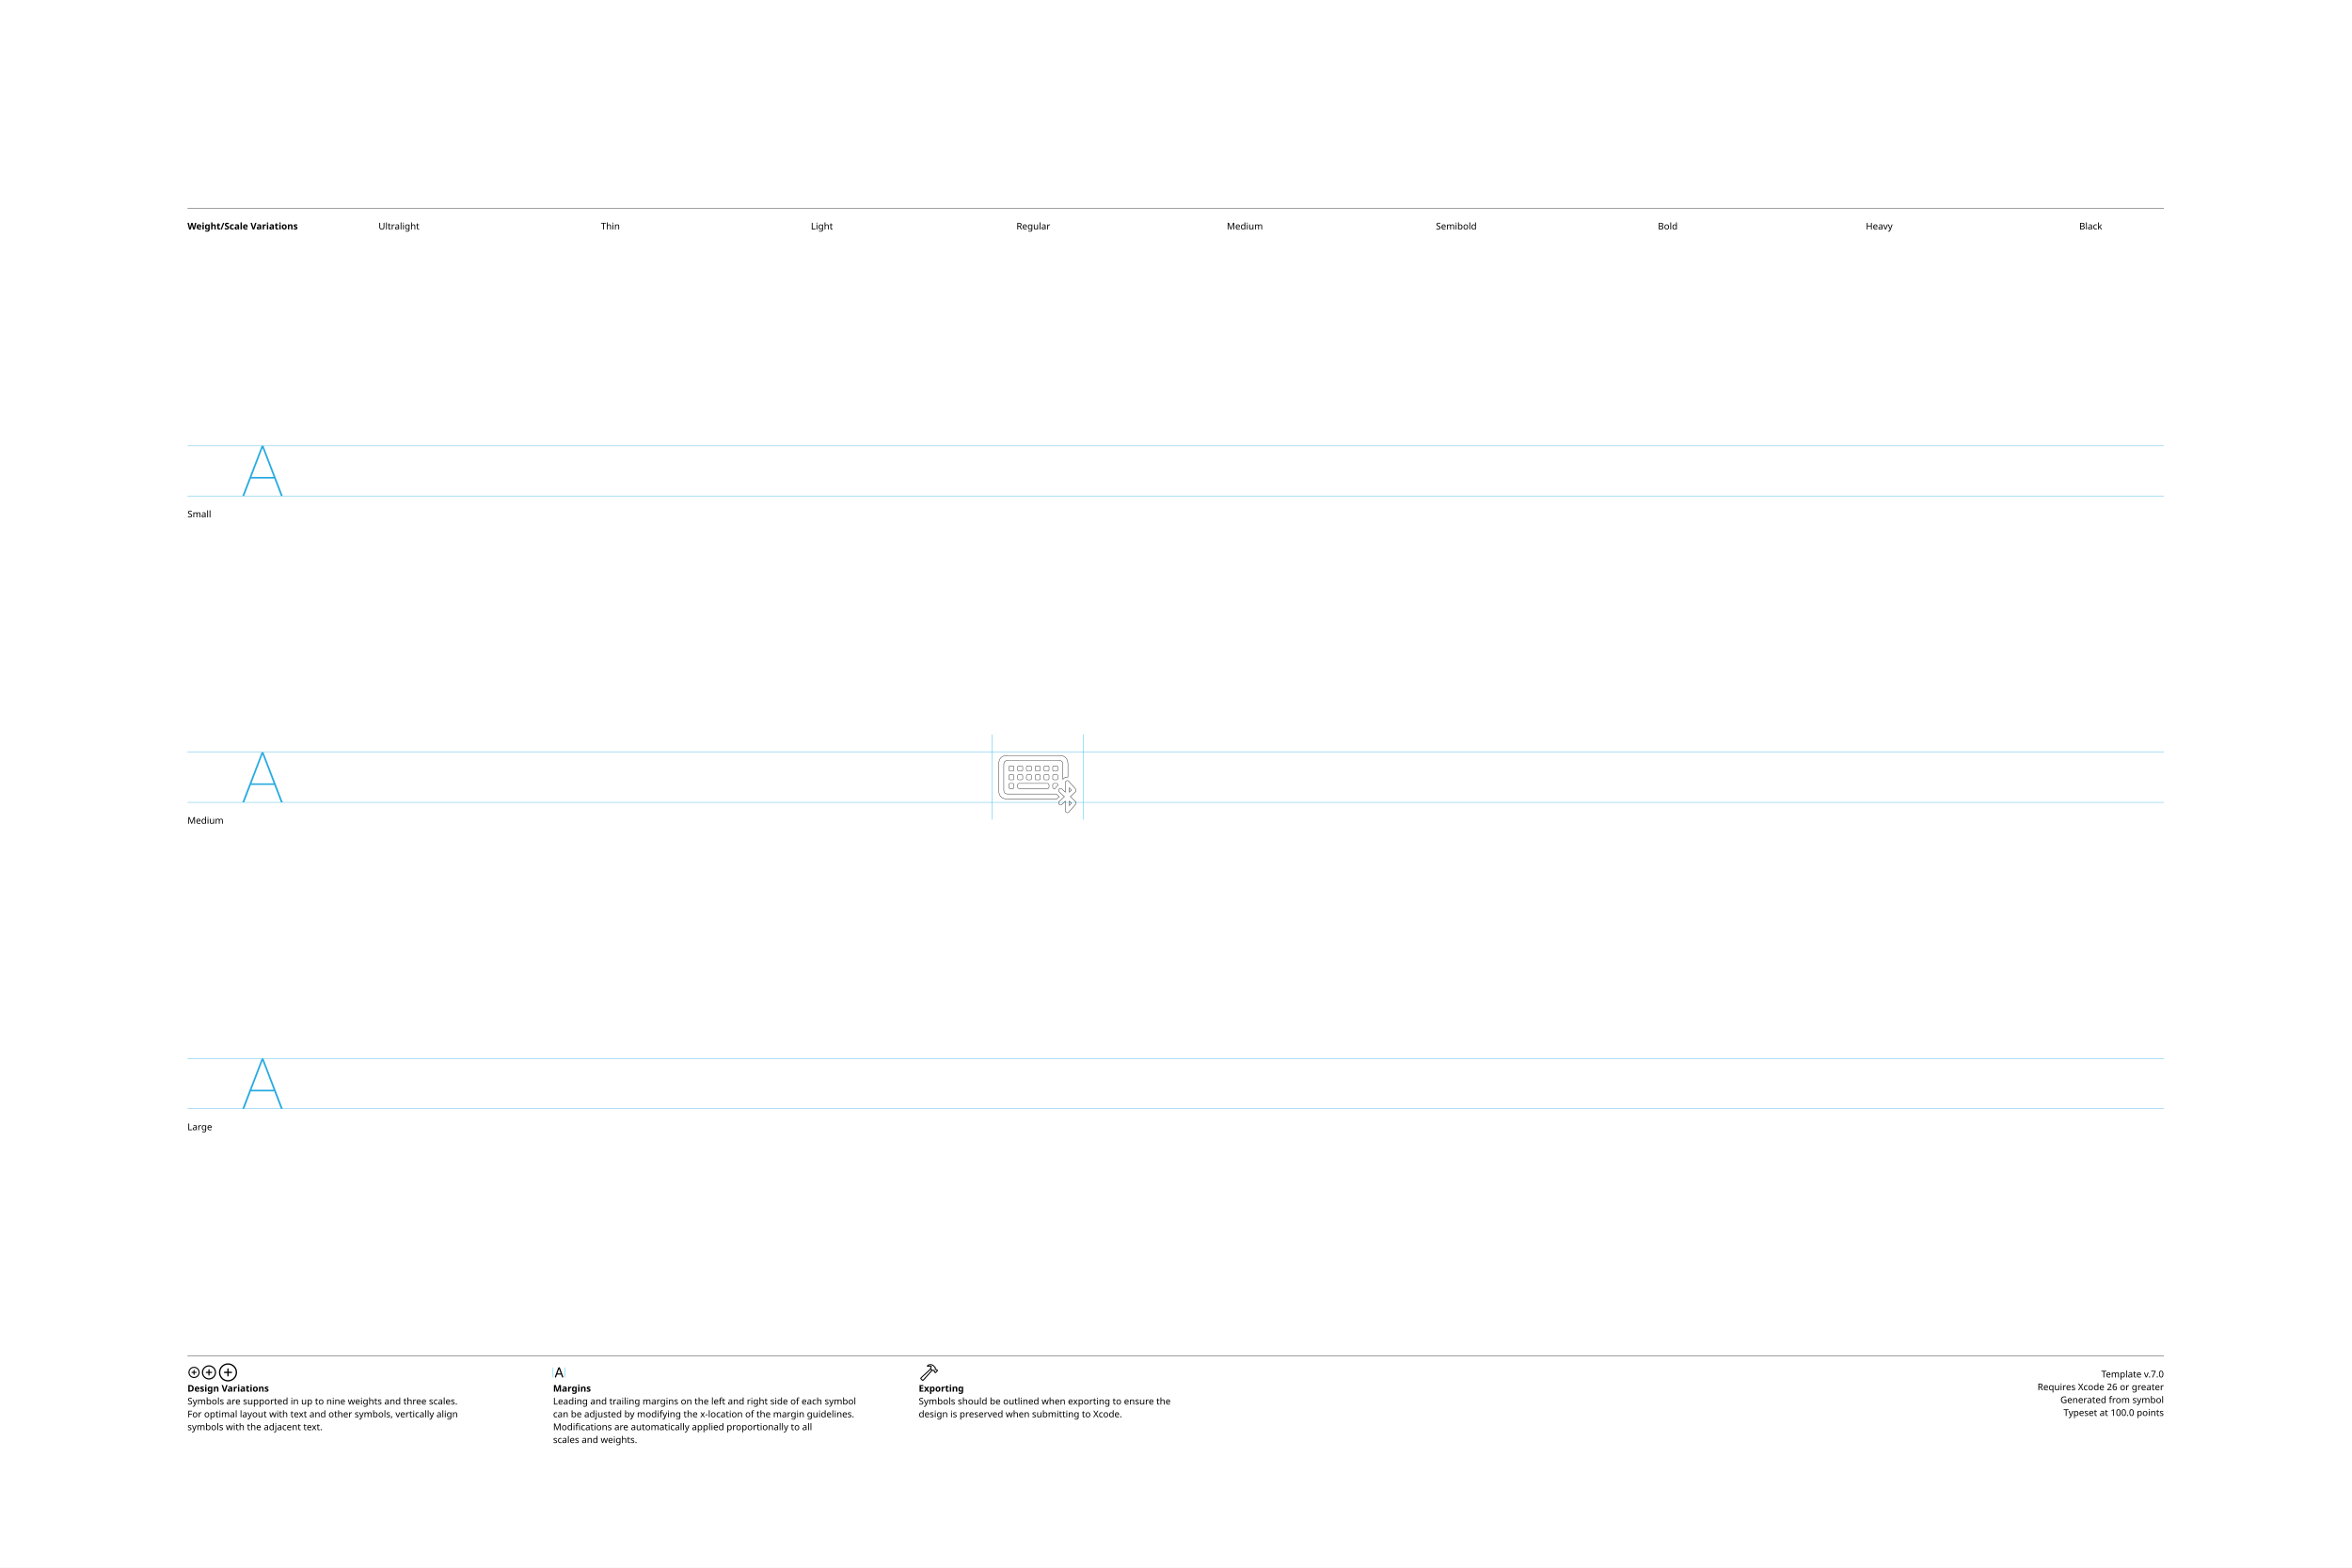
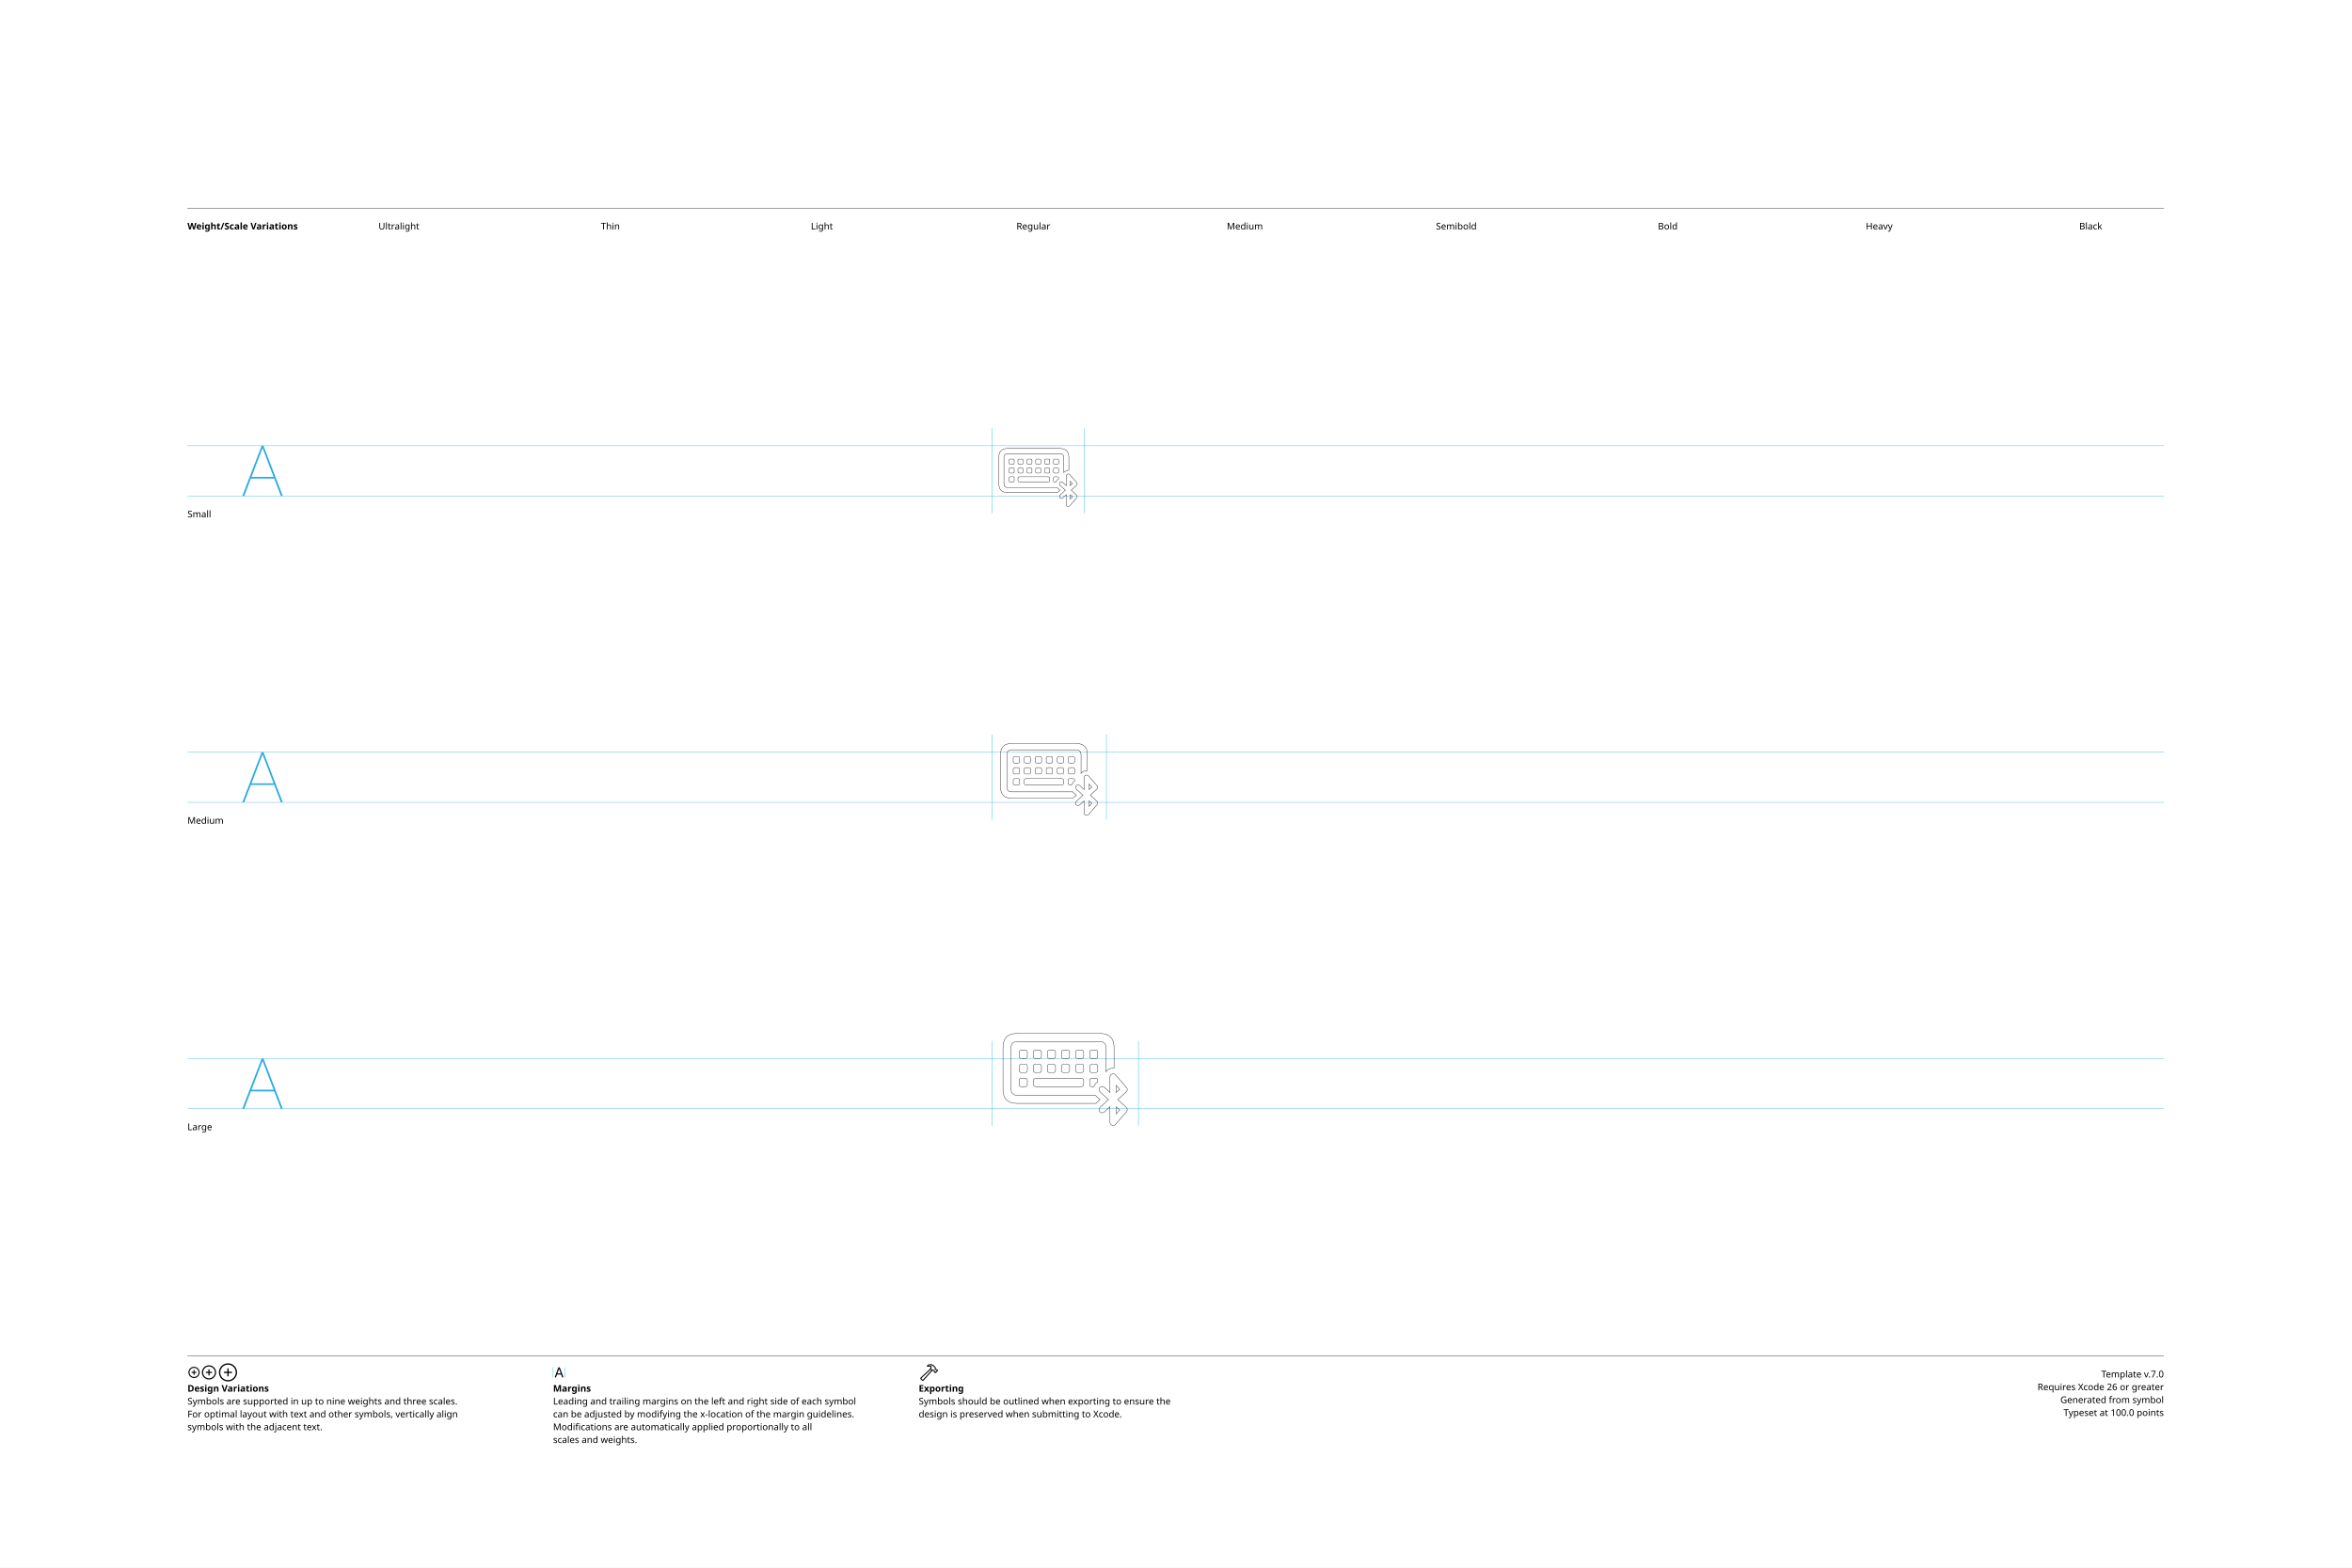
<svg xmlns="http://www.w3.org/2000/svg" version="1.1" viewBox="0 0 3300 2200">
  <style>.defaults {-sfsymbols-variable-value-mode:color;-sfsymbols-draw-reverses-motion-groups:true}

.monochrome-0 {-sfsymbols-motion-group:0;-sfsymbols-layer-tags:keyboard}

.multicolor-0:tintColor {-sfsymbols-motion-group:0;-sfsymbols-layer-tags:keyboard}

.hierarchical-0:primary {-sfsymbols-motion-group:0;-sfsymbols-layer-tags:keyboard}

.SFSymbolsPreviewWireframe {fill:none;opacity:1.0;stroke:black;stroke-width:0.5}
</style>
  <g id="Notes">
    <rect height="2200" id="artboard" style="fill:white;opacity:1" width="3300" x="0" y="0" />
    <line style="fill:none;stroke:black;opacity:1;stroke-width:0.5;" x1="263" x2="3036" y1="292" y2="292" />
    <text style="stroke:none;fill:black;font-family:sans-serif;font-size:13;font-weight:bold;" transform="matrix(1 0 0 1 263 322)">Weight/Scale Variations</text>
    <text style="stroke:none;fill:black;font-family:sans-serif;font-size:13;text-anchor:middle;" transform="matrix(1 0 0 1 559.711 322)">Ultralight</text>
    <text style="stroke:none;fill:black;font-family:sans-serif;font-size:13;text-anchor:middle;" transform="matrix(1 0 0 1 856.422 322)">Thin</text>
    <text style="stroke:none;fill:black;font-family:sans-serif;font-size:13;text-anchor:middle;" transform="matrix(1 0 0 1 1153.13 322)">Light</text>
    <text style="stroke:none;fill:black;font-family:sans-serif;font-size:13;text-anchor:middle;" transform="matrix(1 0 0 1 1449.84 322)">Regular</text>
    <text style="stroke:none;fill:black;font-family:sans-serif;font-size:13;text-anchor:middle;" transform="matrix(1 0 0 1 1746.56 322)">Medium</text>
    <text style="stroke:none;fill:black;font-family:sans-serif;font-size:13;text-anchor:middle;" transform="matrix(1 0 0 1 2043.27 322)">Semibold</text>
    <text style="stroke:none;fill:black;font-family:sans-serif;font-size:13;text-anchor:middle;" transform="matrix(1 0 0 1 2339.98 322)">Bold</text>
    <text style="stroke:none;fill:black;font-family:sans-serif;font-size:13;text-anchor:middle;" transform="matrix(1 0 0 1 2636.69 322)">Heavy</text>
    <text style="stroke:none;fill:black;font-family:sans-serif;font-size:13;text-anchor:middle;" transform="matrix(1 0 0 1 2933.4 322)">Black</text>
    <line style="fill:none;stroke:black;opacity:1;stroke-width:0.5;" x1="263" x2="3036" y1="1903" y2="1903" />
    <g transform="matrix(0.2 0 0 0.2 263 1933)">
      <path d="m46.24 4.15c21.777 0 39.453-17.627 39.453-39.404s-17.676-39.404-39.453-39.404c-21.729 0-39.404 17.627-39.404 39.404s17.676 39.404 39.404 39.404Zm0-7.422c-17.676 0-31.934-14.307-31.934-31.982s14.258-31.982 31.934-31.982 31.982 14.307 31.982 31.982-14.307 31.982-31.982 31.982Zm3.613-17.773v-28.467c0-2.246-1.465-3.76-3.711-3.76-2.148 0-3.613 1.514-3.613 3.76v28.467c0 2.197 1.465 3.711 3.613 3.711 2.246 0 3.711-1.514 3.711-3.711Zm-17.822-10.596h28.418c2.197 0 3.711-1.465 3.711-3.613 0-2.197-1.514-3.711-3.711-3.711h-28.418c-2.246 0-3.76 1.514-3.76 3.711 0 2.148 1.514 3.613 3.76 3.613Z" />
    </g>
    <g transform="matrix(0.2 0 0 0.2 281.506 1933)">
      <path d="m58.545 14.551c27.49 0 49.805-22.314 49.805-49.805s-22.314-49.805-49.805-49.805-49.805 22.314-49.805 49.805 22.314 49.805 49.805 49.805Zm0-8.301c-22.949 0-41.504-18.555-41.504-41.504s18.555-41.504 41.504-41.504 41.504 18.555 41.504 41.504-18.555 41.504-41.504 41.504Zm4.053-23.096v-36.914c0-2.49-1.709-4.199-4.15-4.199-2.393 0-4.053 1.709-4.053 4.199v36.914c0 2.441 1.66 4.15 4.053 4.15 2.441 0 4.15-1.66 4.15-4.15Zm-22.559-14.404h36.963c2.441 0 4.15-1.611 4.15-4.004 0-2.441-1.709-4.15-4.15-4.15h-36.963c-2.49 0-4.15 1.709-4.15 4.15 0 2.393 1.66 4.004 4.15 4.004Z" />
    </g>
    <g transform="matrix(0.2 0 0 0.2 304.924 1933)">
      <path d="m74.853 28.32c35.107 0 63.623-28.467 63.623-63.574s-28.516-63.623-63.623-63.623-63.574 28.516-63.574 63.623 28.467 63.574 63.574 63.574Zm0-9.082c-30.127 0-54.492-24.365-54.492-54.492s24.365-54.492 54.492-54.492 54.492 24.365 54.492 54.492-24.365 54.492-54.492 54.492Zm4.443-30.322v-48.486c0-2.734-1.855-4.639-4.541-4.639-2.588 0-4.443 1.904-4.443 4.639v48.486c0 2.686 1.855 4.59 4.443 4.59 2.686 0 4.541-1.855 4.541-4.59Zm-28.711-19.775h48.486c2.686 0 4.59-1.807 4.59-4.395 0-2.734-1.855-4.59-4.59-4.59h-48.486c-2.734 0-4.59 1.855-4.59 4.59 0 2.588 1.855 4.395 4.59 4.395Z" />
    </g>
    <text style="stroke:none;fill:black;font-family:sans-serif;font-size:13;font-weight:bold;" transform="matrix(1 0 0 1 263 1953)">Design Variations</text>
    <text style="stroke:none;fill:black;font-family:sans-serif;font-size:13;" transform="matrix(1 0 0 1 263 1971)">Symbols are supported in up to nine weights and three scales.</text>
    <text style="stroke:none;fill:black;font-family:sans-serif;font-size:13;" transform="matrix(1 0 0 1 263 1989)">For optimal layout with text and other symbols, vertically align</text>
    <text style="stroke:none;fill:black;font-family:sans-serif;font-size:13;" transform="matrix(1 0 0 1 263 2007)">symbols with the adjacent text.</text>
    <line style="fill:none;stroke:#00AEEF;stroke-width:0.5;opacity:1.0;" x1="776" x2="776" y1="1919" y2="1933" />
    <g transform="matrix(0.2 0 0 0.2 776 1933)">
      <path d="m16.553 0.781c2.588 0 3.857-0.977 4.785-3.711l20.557-57.52h0.244l20.605 57.52c0.928 2.734 2.197 3.711 4.736 3.711 2.588 0 4.248-1.562 4.248-4.004 0-0.83-0.146-1.611-0.537-2.637l-22.9-60.986c-1.123-2.979-3.125-4.492-6.25-4.492-3.027 0-5.078 1.465-6.152 4.443l-22.9 61.084c-0.391 1.025-0.537 1.807-0.537 2.637 0 2.441 1.562 3.955 4.102 3.955Zm10.205-20.947h30.664c2.002 0 3.662-1.66 3.662-3.662 0-2.051-1.66-3.662-3.662-3.662h-30.664c-2.002 0-3.662 1.611-3.662 3.662 0 2.002 1.66 3.662 3.662 3.662Z" />
    </g>
    <line style="fill:none;stroke:#00AEEF;stroke-width:0.5;opacity:1.0;" x1="792.836" x2="792.836" y1="1919" y2="1933" />
    <text style="stroke:none;fill:black;font-family:sans-serif;font-size:13;font-weight:bold;" transform="matrix(1 0 0 1 776 1953)">Margins</text>
    <text style="stroke:none;fill:black;font-family:sans-serif;font-size:13;" transform="matrix(1 0 0 1 776 1971)">Leading and trailing margins on the left and right side of each symbol</text>
    <text style="stroke:none;fill:black;font-family:sans-serif;font-size:13;" transform="matrix(1 0 0 1 776 1989)">can be adjusted by modifying the x-location of the margin guidelines.</text>
    <text style="stroke:none;fill:black;font-family:sans-serif;font-size:13;" transform="matrix(1 0 0 1 776 2007)">Modifications are automatically applied proportionally to all</text>
    <text style="stroke:none;fill:black;font-family:sans-serif;font-size:13;" transform="matrix(1 0 0 1 776 2025)">scales and weights.</text>
    <g transform="matrix(0.2 0 0 0.2 1289 1933)">
      <path d="m14.209 13.135 7.861 7.861c4.297 4.395 9.326 4.102 13.867-1.025l60.693-68.213-4.883-4.883-60.254 67.676c-1.807 1.953-3.467 2.441-5.811 0.098l-5.176-5.127c-2.295-2.295-1.807-3.955 0.195-5.811l67.481-62.158-4.883-4.834-68.066 62.598c-4.98 4.59-5.322 9.473-1.025 13.818Zm44.873-97.461c-2.051 2.002-2.246 4.883-1.074 6.787 1.123 1.807 3.467 3.027 6.592 2.246 5.859-1.66 12.598-2.393 18.896 0.928l-2.686 7.129c-1.611 4.004-0.732 6.885 1.709 9.424l10.254 10.303c2.344 2.393 4.541 2.441 7.08 1.953l4.443-0.732 2.588 2.539-0.195 2.246c-0.098 2.295 0.537 4.297 2.783 6.494l3.369 3.32c2.295 2.295 5.518 2.49 7.812 0.195l12.988-13.037c2.295-2.344 2.148-5.371-0.195-7.666l-3.418-3.418c-2.197-2.197-4.053-3.027-6.348-2.881l-2.344 0.244-2.441-2.441 1.025-4.688c0.635-2.734-0.244-4.98-2.881-7.617l-11.279-11.182c-12.94-12.842-35.596-11.035-46.68-0.146Zm7.08 2.051c8.789-6.396 25.977-5.664 33.691 1.953l12.305 12.207c1.025 1.025 1.221 1.807 0.928 3.32l-1.465 6.641 6.738 6.689 4.395-0.244c1.123-0.049 1.514 0.049 2.344 0.879l2.539 2.49-10.84 10.84-2.49-2.49c-0.83-0.879-0.977-1.221-0.928-2.393l0.293-4.346-6.689-6.738-6.836 1.172c-1.416 0.293-2.051 0.195-3.174-0.879l-8.936-8.887c-1.074-1.025-1.172-1.709-0.488-3.369l4.59-11.475c-6.104-6.348-17.041-7.52-25.586-4.59-0.684 0.244-0.928-0.391-0.391-0.781Z" />
    </g>
    <text style="stroke:none;fill:black;font-family:sans-serif;font-size:13;font-weight:bold;" transform="matrix(1 0 0 1 1289 1953)">Exporting</text>
    <text style="stroke:none;fill:black;font-family:sans-serif;font-size:13;" transform="matrix(1 0 0 1 1289 1971)">Symbols should be outlined when exporting to ensure the</text>
    <text style="stroke:none;fill:black;font-family:sans-serif;font-size:13;" transform="matrix(1 0 0 1 1289 1989)">design is preserved when submitting to Xcode.</text>
    <text id="template-version" style="stroke:none;fill:black;font-family:sans-serif;font-size:13;text-anchor:end;" transform="matrix(1 0 0 1 3036 1933)">Template v.7.0</text>
    <text style="stroke:none;fill:black;font-family:sans-serif;font-size:13;text-anchor:end;" transform="matrix(1 0 0 1 3036 1951)">Requires Xcode 26 or greater</text>
    <text id="descriptive-name" style="stroke:none;fill:black;font-family:sans-serif;font-size:13;text-anchor:end;" transform="matrix(1 0 0 1 3036 1969)">Generated from symbol</text>
    <text style="stroke:none;fill:black;font-family:sans-serif;font-size:13;text-anchor:end;" transform="matrix(1 0 0 1 3036 1987)">Typeset at 100.0 points</text>
    <text style="stroke:none;fill:black;font-family:sans-serif;font-size:13;" transform="matrix(1 0 0 1 263 726)">Small</text>
    <text style="stroke:none;fill:black;font-family:sans-serif;font-size:13;" transform="matrix(1 0 0 1 263 1156)">Medium</text>
    <text style="stroke:none;fill:black;font-family:sans-serif;font-size:13;" transform="matrix(1 0 0 1 263 1586)">Large</text>
  </g>
  <g id="Guides">
    <g id="H-reference" style="fill:#27AAE1;stroke:none;" transform="matrix(1 0 0 1 339 696)">
      <path d="M0.994 0L3.638 0L29.328-67.132L30.03-67.132L30.03-70.459L28.123-70.459ZM11.688-24.48L46.981-24.48L46.231-26.729L12.438-26.729ZM55.12 0L57.764 0L30.638-70.459L29.433-70.459L29.433-67.132Z" />
    </g>
    <line id="Baseline-S" style="fill:none;stroke:#27AAE1;opacity:1;stroke-width:0.5;" x1="263" x2="3036" y1="696" y2="696" />
    <line id="Capline-S" style="fill:none;stroke:#27AAE1;opacity:1;stroke-width:0.5;" x1="263" x2="3036" y1="625.541" y2="625.541" />
    <g id="H-reference" style="fill:#27AAE1;stroke:none;" transform="matrix(1 0 0 1 339 1126)">
      <path d="M0.994 0L3.638 0L29.328-67.132L30.03-67.132L30.03-70.459L28.123-70.459ZM11.688-24.48L46.981-24.48L46.231-26.729L12.438-26.729ZM55.12 0L57.764 0L30.638-70.459L29.433-70.459L29.433-67.132Z" />
    </g>
    <line id="Baseline-M" style="fill:none;stroke:#27AAE1;opacity:1;stroke-width:0.5;" x1="263" x2="3036" y1="1126" y2="1126" />
    <line id="Capline-M" style="fill:none;stroke:#27AAE1;opacity:1;stroke-width:0.5;" x1="263" x2="3036" y1="1055.54" y2="1055.54" />
    <g id="H-reference" style="fill:#27AAE1;stroke:none;" transform="matrix(1 0 0 1 339 1556)">
      <path d="M0.994 0L3.638 0L29.328-67.132L30.03-67.132L30.03-70.459L28.123-70.459ZM11.688-24.48L46.981-24.48L46.231-26.729L12.438-26.729ZM55.12 0L57.764 0L30.638-70.459L29.433-70.459L29.433-67.132Z" />
    </g>
    <line id="Baseline-L" style="fill:none;stroke:#27AAE1;opacity:1;stroke-width:0.5;" x1="263" x2="3036" y1="1556" y2="1556" />
    <line id="Capline-L" style="fill:none;stroke:#27AAE1;opacity:1;stroke-width:0.5;" x1="263" x2="3036" y1="1485.54" y2="1485.54" />
-     <line id="right-margin-Regular-M" style="fill:none;stroke:#00AEEF;stroke-width:0.5;opacity:1.0;" x1="1519.68" x2="1519.68" y1="1030.79" y2="1150.12" />
-     <line id="left-margin-Regular-M" style="fill:none;stroke:#00AEEF;stroke-width:0.5;opacity:1.0;" x1="1391.57" x2="1391.57" y1="1030.79" y2="1150.12" />
+     <line id="left-margin-Regular-S" style="fill:none;stroke:#00AEEF;stroke-width:0.5;opacity:1.0;" x1="1391.57" x2="1391.57" y1="600.785" y2="720.121" />
+     <line id="right-margin-Regular-S" style="fill:none;stroke:#00AEEF;stroke-width:0.5;opacity:1.0;" x1="1521.24" x2="1521.24" y1="600.785" y2="720.121" />
+     <line id="left-margin-Regular-M" style="fill:none;stroke:#00AEEF;stroke-width:0.5;opacity:1.0;" x1="1391.57" x2="1391.57" y1="1030.785" y2="1150.121" />
+     <line id="right-margin-Regular-M" style="fill:none;stroke:#00AEEF;stroke-width:0.5;opacity:1.0;" x1="1552.36" x2="1552.36" y1="1030.785" y2="1150.121" />
+     <line id="left-margin-Regular-L" style="fill:none;stroke:#00AEEF;stroke-width:0.5;opacity:1.0;" x1="1391.57" x2="1391.57" y1="1460.785" y2="1580.121" />
+     <line id="right-margin-Regular-L" style="fill:none;stroke:#00AEEF;stroke-width:0.5;opacity:1.0;" x1="1597.31" x2="1597.31" y1="1460.785" y2="1580.121" />
  </g>
  <g id="Symbols">
+     <g id="Regular-S" transform="matrix(1 0 0 1 1391.57 696)">
+       <path class="monochrome-0 multicolor-0:tintColor hierarchical-0:primary SFSymbolsPreviewWireframe" d="M22.49 -4.74C14.04 -4.74 9.88 -8.9 9.88 -17.2V-54.22C9.88 -62.52 14.04 -66.62 22.49 -66.62H95.48C103.88 -66.62 108.08 -62.47 108.08 -54.22V-35.94Q107.95 -35.95 107.82 -35.96Q106.26 -36.07 104.78 -35.57Q103.31 -35.07 102.13 -34.05Q101.47 -33.47 100.97 -32.82V-53.82C100.97 -57.58 98.94 -59.5 95.38 -59.5H22.59C19.03 -59.5 17 -57.58 17 -53.82V-17.54C17 -13.79 19.03 -11.86 22.59 -11.86H91.65Q91.94 -11.53 92.27 -11.22L95.68 -8.1L92.27 -4.97Q92.15 -4.86 92.03 -4.74ZM95.69 -1.24 103.17 -8.1 95.69 -14.95Q94.84 -15.73 94.79 -16.88Q94.74 -18.03 95.52 -18.88Q96.3 -19.73 97.45 -19.78Q98.6 -19.83 99.45 -19.06L104.5 -14.42V-28.14Q104.5 -29.4 105.46 -30.23Q106.33 -30.99 107.48 -30.91Q108.63 -30.84 109.38 -29.97L119.1 -18.83Q119.85 -17.98 119.78 -16.85Q119.72 -15.72 118.88 -14.95L111.41 -8.1L118.88 -1.24Q119.72 -0.48 119.78 0.65Q119.85 1.79 119.1 2.64L109.38 13.77Q108.55 14.73 107.29 14.73Q106.13 14.73 105.32 13.91Q104.5 13.1 104.5 11.94V-1.77L99.45 2.86Q98.6 3.64 97.45 3.59Q96.3 3.54 95.52 2.69Q94.74 1.84 94.79 0.69Q94.84 -0.46 95.69 -1.24ZM38.89 -19.62C37.51 -19.62 36.67 -20.46 36.67 -21.84V-24.61C36.67 -26.04 37.51 -26.89 38.89 -26.89H79.02C80.46 -26.89 81.25 -26.04 81.25 -24.61V-21.84C81.25 -20.46 80.46 -19.62 79.02 -19.62ZM63.36 -44.53C62.27 -44.53 61.58 -45.22 61.58 -46.31V-50.01C61.58 -51.1 62.27 -51.79 63.36 -51.79H67.06C68.15 -51.79 68.79 -51.1 68.79 -50.01V-46.31C68.79 -45.22 68.15 -44.53 67.06 -44.53ZM75.81 -44.53C74.72 -44.53 74.03 -45.22 74.03 -46.31V-50.01C74.03 -51.1 74.72 -51.79 75.81 -51.79H79.52C80.61 -51.79 81.25 -51.1 81.25 -50.01V-46.31C81.25 -45.22 80.61 -44.53 79.52 -44.53ZM88.27 -44.53C87.18 -44.53 86.49 -45.22 86.49 -46.31V-50.01C86.49 -51.1 87.18 -51.79 88.27 -51.79H91.97C93.06 -51.79 93.7 -51.1 93.7 -50.01V-46.31C93.7 -45.22 93.06 -44.53 91.97 -44.53ZM63.36 -32.07C62.27 -32.07 61.58 -32.77 61.58 -33.85V-37.56C61.58 -38.65 62.27 -39.34 63.36 -39.34H67.06C68.15 -39.34 68.79 -38.65 68.79 -37.56V-33.85C68.79 -32.77 68.15 -32.07 67.06 -32.07ZM50.9 -44.53C49.82 -44.53 49.12 -45.22 49.12 -46.31V-50.01C49.12 -51.1 49.82 -51.79 50.9 -51.79H54.61C55.7 -51.79 56.34 -51.1 56.34 -50.01V-46.31C56.34 -45.22 55.7 -44.53 54.61 -44.53ZM38.45 -44.53C37.36 -44.53 36.67 -45.22 36.67 -46.31V-50.01C36.67 -51.1 37.36 -51.79 38.45 -51.79H42.16C43.24 -51.79 43.89 -51.1 43.89 -50.01V-46.31C43.89 -45.22 43.24 -44.53 42.16 -44.53ZM26 -44.53C24.91 -44.53 24.22 -45.22 24.22 -46.31V-50.01C24.22 -51.1 24.91 -51.79 26 -51.79H29.7C30.79 -51.79 31.43 -51.1 31.43 -50.01V-46.31C31.43 -45.22 30.79 -44.53 29.7 -44.53ZM75.81 -32.07C74.72 -32.07 74.03 -32.77 74.03 -33.85V-37.56C74.03 -38.65 74.72 -39.34 75.81 -39.34H79.52C80.61 -39.34 81.25 -38.65 81.25 -37.56V-33.85C81.25 -32.77 80.61 -32.07 79.52 -32.07ZM88.27 -32.07C87.18 -32.07 86.49 -32.77 86.49 -33.85V-37.56C86.49 -38.65 87.18 -39.34 88.27 -39.34H91.97C93.06 -39.34 93.7 -38.65 93.7 -37.56V-33.85C93.7 -32.77 93.06 -32.07 91.97 -32.07ZM38.45 -32.07C37.36 -32.07 36.67 -32.77 36.67 -33.85V-37.56C36.67 -38.65 37.36 -39.34 38.45 -39.34H42.16C43.24 -39.34 43.89 -38.65 43.89 -37.56V-33.85C43.89 -32.77 43.24 -32.07 42.16 -32.07ZM50.9 -32.07C49.82 -32.07 49.12 -32.77 49.12 -33.85V-37.56C49.12 -38.65 49.82 -39.34 50.9 -39.34H54.61C55.7 -39.34 56.34 -38.65 56.34 -37.56V-33.85C56.34 -32.77 55.7 -32.07 54.61 -32.07ZM26 -32.07C24.91 -32.07 24.22 -32.77 24.22 -33.85V-37.56C24.22 -38.65 24.91 -39.34 26 -39.34H29.7C30.79 -39.34 31.43 -38.65 31.43 -37.56V-33.85C31.43 -32.77 30.79 -32.07 29.7 -32.07ZM26 -19.62C24.91 -19.62 24.22 -20.31 24.22 -21.4V-25.11C24.22 -26.19 24.91 -26.89 26 -26.89H29.7C30.79 -26.89 31.43 -26.19 31.43 -25.11V-21.4C31.43 -20.31 30.79 -19.62 29.7 -19.62ZM88.27 -19.62C87.18 -19.62 86.49 -20.31 86.49 -21.4V-25.11C86.49 -26.19 87.18 -26.89 88.27 -26.89H91.97C93.06 -26.89 93.7 -26.19 93.7 -25.11V-23.83Q92.63 -23.22 91.79 -22.3Q90.73 -21.15 90.2 -19.69Q90.19 -19.65 90.18 -19.62ZM110.07 -1.77V4.52L113.12 1.03L110.07 -1.77ZM110.07 -14.42 113.12 -17.22 110.07 -20.72V-14.42Z" />
+     </g>
    <g id="Regular-M" transform="matrix(1 0 0 1 1391.57 1126)">
-       <path class="monochrome-0 multicolor-0:tintColor hierarchical-0:primary SFSymbolsPreviewWireframe" d="M22.22 -4.69C13.87 -4.69 9.77 -8.79 9.77 -16.99V-53.56C9.77 -61.77 13.87 -65.82 22.22 -65.82H94.34C102.64 -65.82 106.79 -61.72 106.79 -53.56V-35.51Q106.66 -35.52 106.53 -35.53Q104.99 -35.64 103.53 -35.14Q102.07 -34.65 100.9 -33.64Q100.25 -33.07 99.76 -32.42V-53.17C99.76 -56.88 97.75 -58.79 94.24 -58.79H22.31C18.8 -58.79 16.8 -56.88 16.8 -53.17V-17.33C16.8 -13.62 18.8 -11.72 22.31 -11.72H90.55Q90.83 -11.39 91.16 -11.09L94.53 -8L91.16 -4.91Q91.04 -4.8 90.93 -4.69ZM94.54 -1.23 101.93 -8 94.54 -14.77Q93.7 -15.54 93.65 -16.68Q93.6 -17.82 94.37 -18.66Q95.14 -19.5 96.28 -19.55Q97.42 -19.6 98.26 -18.83L103.25 -14.25V-27.8Q103.25 -29.05 104.19 -29.87Q105.05 -30.62 106.19 -30.54Q107.32 -30.47 108.07 -29.61L117.67 -18.61Q118.41 -17.76 118.35 -16.65Q118.28 -15.53 117.46 -14.77L110.07 -8L117.46 -1.23Q118.28 -0.47 118.35 0.65Q118.41 1.76 117.67 2.61L108.07 13.61Q107.25 14.55 106 14.55Q104.86 14.55 104.06 13.74Q103.25 12.94 103.25 11.8V-1.75L98.26 2.83Q97.42 3.6 96.28 3.55Q95.14 3.5 94.37 2.66Q93.6 1.82 93.65 0.68Q93.7 -0.46 94.54 -1.23ZM38.43 -19.38C37.06 -19.38 36.23 -20.21 36.23 -21.58V-24.32C36.23 -25.73 37.06 -26.56 38.43 -26.56H78.08C79.49 -26.56 80.27 -25.73 80.27 -24.32V-21.58C80.27 -20.21 79.49 -19.38 78.08 -19.38ZM62.6 -43.99C61.52 -43.99 60.84 -44.68 60.84 -45.75V-49.41C60.84 -50.49 61.52 -51.17 62.6 -51.17H66.26C67.33 -51.17 67.97 -50.49 67.97 -49.41V-45.75C67.97 -44.68 67.33 -43.99 66.26 -43.99ZM74.9 -43.99C73.83 -43.99 73.14 -44.68 73.14 -45.75V-49.41C73.14 -50.49 73.83 -51.17 74.9 -51.17H78.56C79.64 -51.17 80.27 -50.49 80.27 -49.41V-45.75C80.27 -44.68 79.64 -43.99 78.56 -43.99ZM87.21 -43.99C86.13 -43.99 85.45 -44.68 85.45 -45.75V-49.41C85.45 -50.49 86.13 -51.17 87.21 -51.17H90.87C91.94 -51.17 92.58 -50.49 92.58 -49.41V-45.75C92.58 -44.68 91.94 -43.99 90.87 -43.99ZM62.6 -31.69C61.52 -31.69 60.84 -32.37 60.84 -33.45V-37.11C60.84 -38.18 61.52 -38.87 62.6 -38.87H66.26C67.33 -38.87 67.97 -38.18 67.97 -37.11V-33.45C67.97 -32.37 67.33 -31.69 66.26 -31.69ZM50.29 -43.99C49.22 -43.99 48.54 -44.68 48.54 -45.75V-49.41C48.54 -50.49 49.22 -51.17 50.29 -51.17H53.96C55.03 -51.17 55.66 -50.49 55.66 -49.41V-45.75C55.66 -44.68 55.03 -43.99 53.96 -43.99ZM37.99 -43.99C36.91 -43.99 36.23 -44.68 36.23 -45.75V-49.41C36.23 -50.49 36.91 -51.17 37.99 -51.17H41.65C42.72 -51.17 43.36 -50.49 43.36 -49.41V-45.75C43.36 -44.68 42.72 -43.99 41.65 -43.99ZM25.68 -43.99C24.61 -43.99 23.93 -44.68 23.93 -45.75V-49.41C23.93 -50.49 24.61 -51.17 25.68 -51.17H29.35C30.42 -51.17 31.05 -50.49 31.05 -49.41V-45.75C31.05 -44.68 30.42 -43.99 29.35 -43.99ZM74.9 -31.69C73.83 -31.69 73.14 -32.37 73.14 -33.45V-37.11C73.14 -38.18 73.83 -38.87 74.9 -38.87H78.56C79.64 -38.87 80.27 -38.18 80.27 -37.11V-33.45C80.27 -32.37 79.64 -31.69 78.56 -31.69ZM87.21 -31.69C86.13 -31.69 85.45 -32.37 85.45 -33.45V-37.11C85.45 -38.18 86.13 -38.87 87.21 -38.87H90.87C91.94 -38.87 92.58 -38.18 92.58 -37.11V-33.45C92.58 -32.37 91.94 -31.69 90.87 -31.69ZM37.99 -31.69C36.91 -31.69 36.23 -32.37 36.23 -33.45V-37.11C36.23 -38.18 36.91 -38.87 37.99 -38.87H41.65C42.72 -38.87 43.36 -38.18 43.36 -37.11V-33.45C43.36 -32.37 42.72 -31.69 41.65 -31.69ZM50.29 -31.69C49.22 -31.69 48.54 -32.37 48.54 -33.45V-37.11C48.54 -38.18 49.22 -38.87 50.29 -38.87H53.96C55.03 -38.87 55.66 -38.18 55.66 -37.11V-33.45C55.66 -32.37 55.03 -31.69 53.96 -31.69ZM25.68 -31.69C24.61 -31.69 23.93 -32.37 23.93 -33.45V-37.11C23.93 -38.18 24.61 -38.87 25.68 -38.87H29.35C30.42 -38.87 31.05 -38.18 31.05 -37.11V-33.45C31.05 -32.37 30.42 -31.69 29.35 -31.69ZM25.68 -19.38C24.61 -19.38 23.93 -20.07 23.93 -21.14V-24.8C23.93 -25.88 24.61 -26.56 25.68 -26.56H29.35C30.42 -26.56 31.05 -25.88 31.05 -24.8V-21.14C31.05 -20.07 30.42 -19.38 29.35 -19.38ZM87.21 -19.38C86.13 -19.38 85.45 -20.07 85.45 -21.14V-24.8C85.45 -25.88 86.13 -26.56 87.21 -26.56H90.87C91.94 -26.56 92.58 -25.88 92.58 -24.8V-23.54Q91.52 -22.94 90.69 -22.04Q89.65 -20.9 89.12 -19.45Q89.11 -19.42 89.09 -19.38ZM108.75 -1.75V4.47L111.76 1.01L108.75 -1.75ZM108.75 -14.25 111.76 -17.01 108.75 -20.47V-14.25Z" />
+       <path class="monochrome-0 multicolor-0:tintColor hierarchical-0:primary SFSymbolsPreviewWireframe" d="M27.88 -5.88C17.4 -5.88 12.26 -11.03 12.26 -21.33V-67.23C12.26 -77.52 17.4 -82.61 27.88 -82.61H118.4C128.82 -82.61 134.02 -77.46 134.02 -67.23V-44.57Q133.86 -44.58 133.7 -44.6Q131.77 -44.73 129.93 -44.11Q128.1 -43.49 126.64 -42.22Q125.82 -41.5 125.2 -40.69V-66.74C125.2 -71.39 122.69 -73.78 118.27 -73.78H28.01C23.59 -73.78 21.08 -71.39 21.08 -66.74V-21.76C21.08 -17.1 23.59 -14.71 28.01 -14.71H113.64Q114 -14.29 114.42 -13.91L118.64 -10.04L114.42 -6.17Q114.26 -6.03 114.12 -5.88ZM118.66 -1.54 127.93 -10.04 118.66 -18.54Q117.6 -19.51 117.54 -20.94Q117.48 -22.36 118.44 -23.42Q119.41 -24.47 120.84 -24.53Q122.27 -24.6 123.32 -23.63L129.59 -17.89V-34.89Q129.59 -36.46 130.77 -37.49Q131.84 -38.43 133.27 -38.33Q134.7 -38.24 135.64 -37.16L147.69 -23.35Q148.61 -22.3 148.53 -20.89Q148.45 -19.49 147.42 -18.54L138.14 -10.04L147.42 -1.54Q148.45 -0.59 148.53 0.81Q148.61 2.21 147.69 3.27L135.64 17.08Q134.61 18.26 133.04 18.26Q131.61 18.26 130.6 17.25Q129.59 16.24 129.59 14.81V-2.19L123.32 3.55Q122.27 4.51 120.84 4.45Q119.41 4.39 118.44 3.34Q117.48 2.28 117.54 0.85Q117.6 -0.57 118.66 -1.54ZM48.23 -24.33C46.51 -24.33 45.47 -25.37 45.47 -27.09V-30.52C45.47 -32.3 46.51 -33.34 48.23 -33.34H97.99C99.77 -33.34 100.75 -32.3 100.75 -30.52V-27.09C100.75 -25.37 99.77 -24.33 97.99 -24.33ZM78.56 -55.22C77.22 -55.22 76.36 -56.07 76.36 -57.42V-62.02C76.36 -63.37 77.22 -64.22 78.56 -64.22H83.16C84.51 -64.22 85.3 -63.37 85.3 -62.02V-57.42C85.3 -56.07 84.51 -55.22 83.16 -55.22ZM94.01 -55.22C92.66 -55.22 91.8 -56.07 91.8 -57.42V-62.02C91.8 -63.37 92.66 -64.22 94.01 -64.22H98.6C99.95 -64.22 100.75 -63.37 100.75 -62.02V-57.42C100.75 -56.07 99.95 -55.22 98.6 -55.22ZM109.45 -55.22C108.1 -55.22 107.24 -56.07 107.24 -57.42V-62.02C107.24 -63.37 108.1 -64.22 109.45 -64.22H114.05C115.39 -64.22 116.19 -63.37 116.19 -62.02V-57.42C116.19 -56.07 115.39 -55.22 114.05 -55.22ZM78.56 -39.77C77.22 -39.77 76.36 -40.63 76.36 -41.98V-46.57C76.36 -47.92 77.22 -48.78 78.56 -48.78H83.16C84.51 -48.78 85.3 -47.92 85.3 -46.57V-41.98C85.3 -40.63 84.51 -39.77 83.16 -39.77ZM63.12 -55.22C61.77 -55.22 60.91 -56.07 60.91 -57.42V-62.02C60.91 -63.37 61.77 -64.22 63.12 -64.22H67.72C69.07 -64.22 69.86 -63.37 69.86 -62.02V-57.42C69.86 -56.07 69.07 -55.22 67.72 -55.22ZM47.68 -55.22C46.33 -55.22 45.47 -56.07 45.47 -57.42V-62.02C45.47 -63.37 46.33 -64.22 47.68 -64.22H52.27C53.62 -64.22 54.42 -63.37 54.42 -62.02V-57.42C54.42 -56.07 53.62 -55.22 52.27 -55.22ZM32.23 -55.22C30.89 -55.22 30.03 -56.07 30.03 -57.42V-62.02C30.03 -63.37 30.89 -64.22 32.23 -64.22H36.83C38.18 -64.22 38.98 -63.37 38.98 -62.02V-57.42C38.98 -56.07 38.18 -55.22 36.83 -55.22ZM94.01 -39.77C92.66 -39.77 91.8 -40.63 91.8 -41.98V-46.57C91.8 -47.92 92.66 -48.78 94.01 -48.78H98.6C99.95 -48.78 100.75 -47.92 100.75 -46.57V-41.98C100.75 -40.63 99.95 -39.77 98.6 -39.77ZM109.45 -39.77C108.1 -39.77 107.24 -40.63 107.24 -41.98V-46.57C107.24 -47.92 108.1 -48.78 109.45 -48.78H114.05C115.39 -48.78 116.19 -47.92 116.19 -46.57V-41.98C116.19 -40.63 115.39 -39.77 114.05 -39.77ZM47.68 -39.77C46.33 -39.77 45.47 -40.63 45.47 -41.98V-46.57C45.47 -47.92 46.33 -48.78 47.68 -48.78H52.27C53.62 -48.78 54.42 -47.92 54.42 -46.57V-41.98C54.42 -40.63 53.62 -39.77 52.27 -39.77ZM63.12 -39.77C61.77 -39.77 60.91 -40.63 60.91 -41.98V-46.57C60.91 -47.92 61.77 -48.78 63.12 -48.78H67.72C69.07 -48.78 69.86 -47.92 69.86 -46.57V-41.98C69.86 -40.63 69.07 -39.77 67.72 -39.77ZM32.23 -39.77C30.89 -39.77 30.03 -40.63 30.03 -41.98V-46.57C30.03 -47.92 30.89 -48.78 32.23 -48.78H36.83C38.18 -48.78 38.98 -47.92 38.98 -46.57V-41.98C38.98 -40.63 38.18 -39.77 36.83 -39.77ZM32.23 -24.33C30.89 -24.33 30.03 -25.19 30.03 -26.54V-31.13C30.03 -32.48 30.89 -33.34 32.23 -33.34H36.83C38.18 -33.34 38.98 -32.48 38.98 -31.13V-26.54C38.98 -25.19 38.18 -24.33 36.83 -24.33ZM109.45 -24.33C108.1 -24.33 107.24 -25.19 107.24 -26.54V-31.13C107.24 -32.48 108.1 -33.34 109.45 -33.34H114.05C115.39 -33.34 116.19 -32.48 116.19 -31.13V-29.55Q114.86 -28.8 113.82 -27.66Q112.51 -26.23 111.85 -24.41Q111.83 -24.37 111.82 -24.33ZM136.49 -2.19V5.61L140.27 1.27L136.49 -2.19ZM136.49 -17.89 140.27 -21.35 136.49 -25.69V-17.89Z" />
+     </g>
+     <g id="Regular-L" transform="matrix(1 0 0 1 1391.57 1556)">
+       <path class="monochrome-0 multicolor-0:tintColor hierarchical-0:primary SFSymbolsPreviewWireframe" d="M35.68 -7.53C22.27 -7.53 15.68 -14.11 15.68 -27.29V-86.02C15.68 -99.19 22.27 -105.7 35.68 -105.7H151.5C164.83 -105.7 171.49 -99.12 171.49 -86.02V-57.03Q171.28 -57.05 171.07 -57.06Q168.6 -57.23 166.26 -56.44Q163.91 -55.65 162.05 -54.02Q160.99 -53.1 160.2 -52.07V-85.39C160.2 -91.35 156.99 -94.41 151.34 -94.41H35.84C30.19 -94.41 26.97 -91.35 26.97 -85.39V-27.84C26.97 -21.88 30.19 -18.82 35.84 -18.82H145.41Q145.87 -18.29 146.4 -17.81L151.81 -12.85L146.4 -7.89Q146.21 -7.71 146.02 -7.53ZM151.83 -1.97 163.69 -12.85 151.83 -23.72Q150.48 -24.96 150.4 -26.79Q150.32 -28.62 151.56 -29.96Q152.79 -31.31 154.62 -31.39Q156.45 -31.47 157.8 -30.24L165.81 -22.89V-44.65Q165.81 -46.65 167.33 -47.97Q168.7 -49.18 170.53 -49.05Q172.35 -48.93 173.56 -47.55L188.97 -29.88Q190.16 -28.53 190.06 -26.73Q189.96 -24.94 188.63 -23.72L176.77 -12.85L188.63 -1.97Q189.96 -0.76 190.06 1.04Q190.16 2.83 188.97 4.19L173.56 21.85Q172.24 23.37 170.23 23.37Q168.4 23.37 167.11 22.07Q165.81 20.78 165.81 18.95V-2.81L157.8 4.54Q156.45 5.78 154.62 5.7Q152.79 5.62 151.56 4.27Q150.32 2.92 150.4 1.09Q150.48 -0.73 151.83 -1.97ZM61.71 -31.13C59.52 -31.13 58.18 -32.46 58.18 -34.66V-39.05C58.18 -41.32 59.52 -42.66 61.71 -42.66H125.39C127.66 -42.66 128.91 -41.32 128.91 -39.05V-34.66C128.91 -32.46 127.66 -31.13 125.39 -31.13ZM100.53 -70.65C98.8 -70.65 97.7 -71.75 97.7 -73.47V-79.36C97.7 -81.08 98.8 -82.18 100.53 -82.18H106.41C108.13 -82.18 109.15 -81.08 109.15 -79.36V-73.47C109.15 -71.75 108.13 -70.65 106.41 -70.65ZM120.29 -70.65C118.56 -70.65 117.47 -71.75 117.47 -73.47V-79.36C117.47 -81.08 118.56 -82.18 120.29 -82.18H126.17C127.89 -82.18 128.91 -81.08 128.91 -79.36V-73.47C128.91 -71.75 127.89 -70.65 126.17 -70.65ZM140.05 -70.65C138.32 -70.65 137.23 -71.75 137.23 -73.47V-79.36C137.23 -81.08 138.32 -82.18 140.05 -82.18H145.93C147.66 -82.18 148.67 -81.08 148.67 -79.36V-73.47C148.67 -71.75 147.66 -70.65 145.93 -70.65ZM100.53 -50.89C98.8 -50.89 97.7 -51.99 97.7 -53.71V-59.6C97.7 -61.32 98.8 -62.42 100.53 -62.42H106.41C108.13 -62.42 109.15 -61.32 109.15 -59.6V-53.71C109.15 -51.99 108.13 -50.89 106.41 -50.89ZM80.77 -70.65C79.04 -70.65 77.94 -71.75 77.94 -73.47V-79.36C77.94 -81.08 79.04 -82.18 80.77 -82.18H86.65C88.37 -82.18 89.39 -81.08 89.39 -79.36V-73.47C89.39 -71.75 88.37 -70.65 86.65 -70.65ZM61.01 -70.65C59.28 -70.65 58.18 -71.75 58.18 -73.47V-79.36C58.18 -81.08 59.28 -82.18 61.01 -82.18H66.89C68.61 -82.18 69.63 -81.08 69.63 -79.36V-73.47C69.63 -71.75 68.61 -70.65 66.89 -70.65ZM41.25 -70.65C39.52 -70.65 38.42 -71.75 38.42 -73.47V-79.36C38.42 -81.08 39.52 -82.18 41.25 -82.18H47.13C48.85 -82.18 49.87 -81.08 49.87 -79.36V-73.47C49.87 -71.75 48.85 -70.65 47.13 -70.65ZM120.29 -50.89C118.56 -50.89 117.47 -51.99 117.47 -53.71V-59.6C117.47 -61.32 118.56 -62.42 120.29 -62.42H126.17C127.89 -62.42 128.91 -61.32 128.91 -59.6V-53.71C128.91 -51.99 127.89 -50.89 126.17 -50.89ZM140.05 -50.89C138.32 -50.89 137.23 -51.99 137.23 -53.71V-59.6C137.23 -61.32 138.32 -62.42 140.05 -62.42H145.93C147.66 -62.42 148.67 -61.32 148.67 -59.6V-53.71C148.67 -51.99 147.66 -50.89 145.93 -50.89ZM61.01 -50.89C59.28 -50.89 58.18 -51.99 58.18 -53.71V-59.6C58.18 -61.32 59.28 -62.42 61.01 -62.42H66.89C68.61 -62.42 69.63 -61.32 69.63 -59.6V-53.71C69.63 -51.99 68.61 -50.89 66.89 -50.89ZM80.77 -50.89C79.04 -50.89 77.94 -51.99 77.94 -53.71V-59.6C77.94 -61.32 79.04 -62.42 80.77 -62.42H86.65C88.37 -62.42 89.39 -61.32 89.39 -59.6V-53.71C89.39 -51.99 88.37 -50.89 86.65 -50.89ZM41.25 -50.89C39.52 -50.89 38.42 -51.99 38.42 -53.71V-59.6C38.42 -61.32 39.52 -62.42 41.25 -62.42H47.13C48.85 -62.42 49.87 -61.32 49.87 -59.6V-53.71C49.87 -51.99 48.85 -50.89 47.13 -50.89ZM41.25 -31.13C39.52 -31.13 38.42 -32.23 38.42 -33.95V-39.83C38.42 -41.56 39.52 -42.66 41.25 -42.66H47.13C48.85 -42.66 49.87 -41.56 49.87 -39.83V-33.95C49.87 -32.23 48.85 -31.13 47.13 -31.13ZM140.05 -31.13C138.32 -31.13 137.23 -32.23 137.23 -33.95V-39.83C137.23 -41.56 138.32 -42.66 140.05 -42.66H145.93C147.66 -42.66 148.67 -41.56 148.67 -39.83V-37.81Q146.97 -36.85 145.64 -35.39Q143.96 -33.56 143.12 -31.24Q143.1 -31.18 143.08 -31.13ZM174.65 -2.81V7.17L179.49 1.63L174.65 -2.81ZM174.65 -22.89 179.49 -27.32 174.65 -32.87V-22.89Z" />
    </g>
  </g>
</svg>
